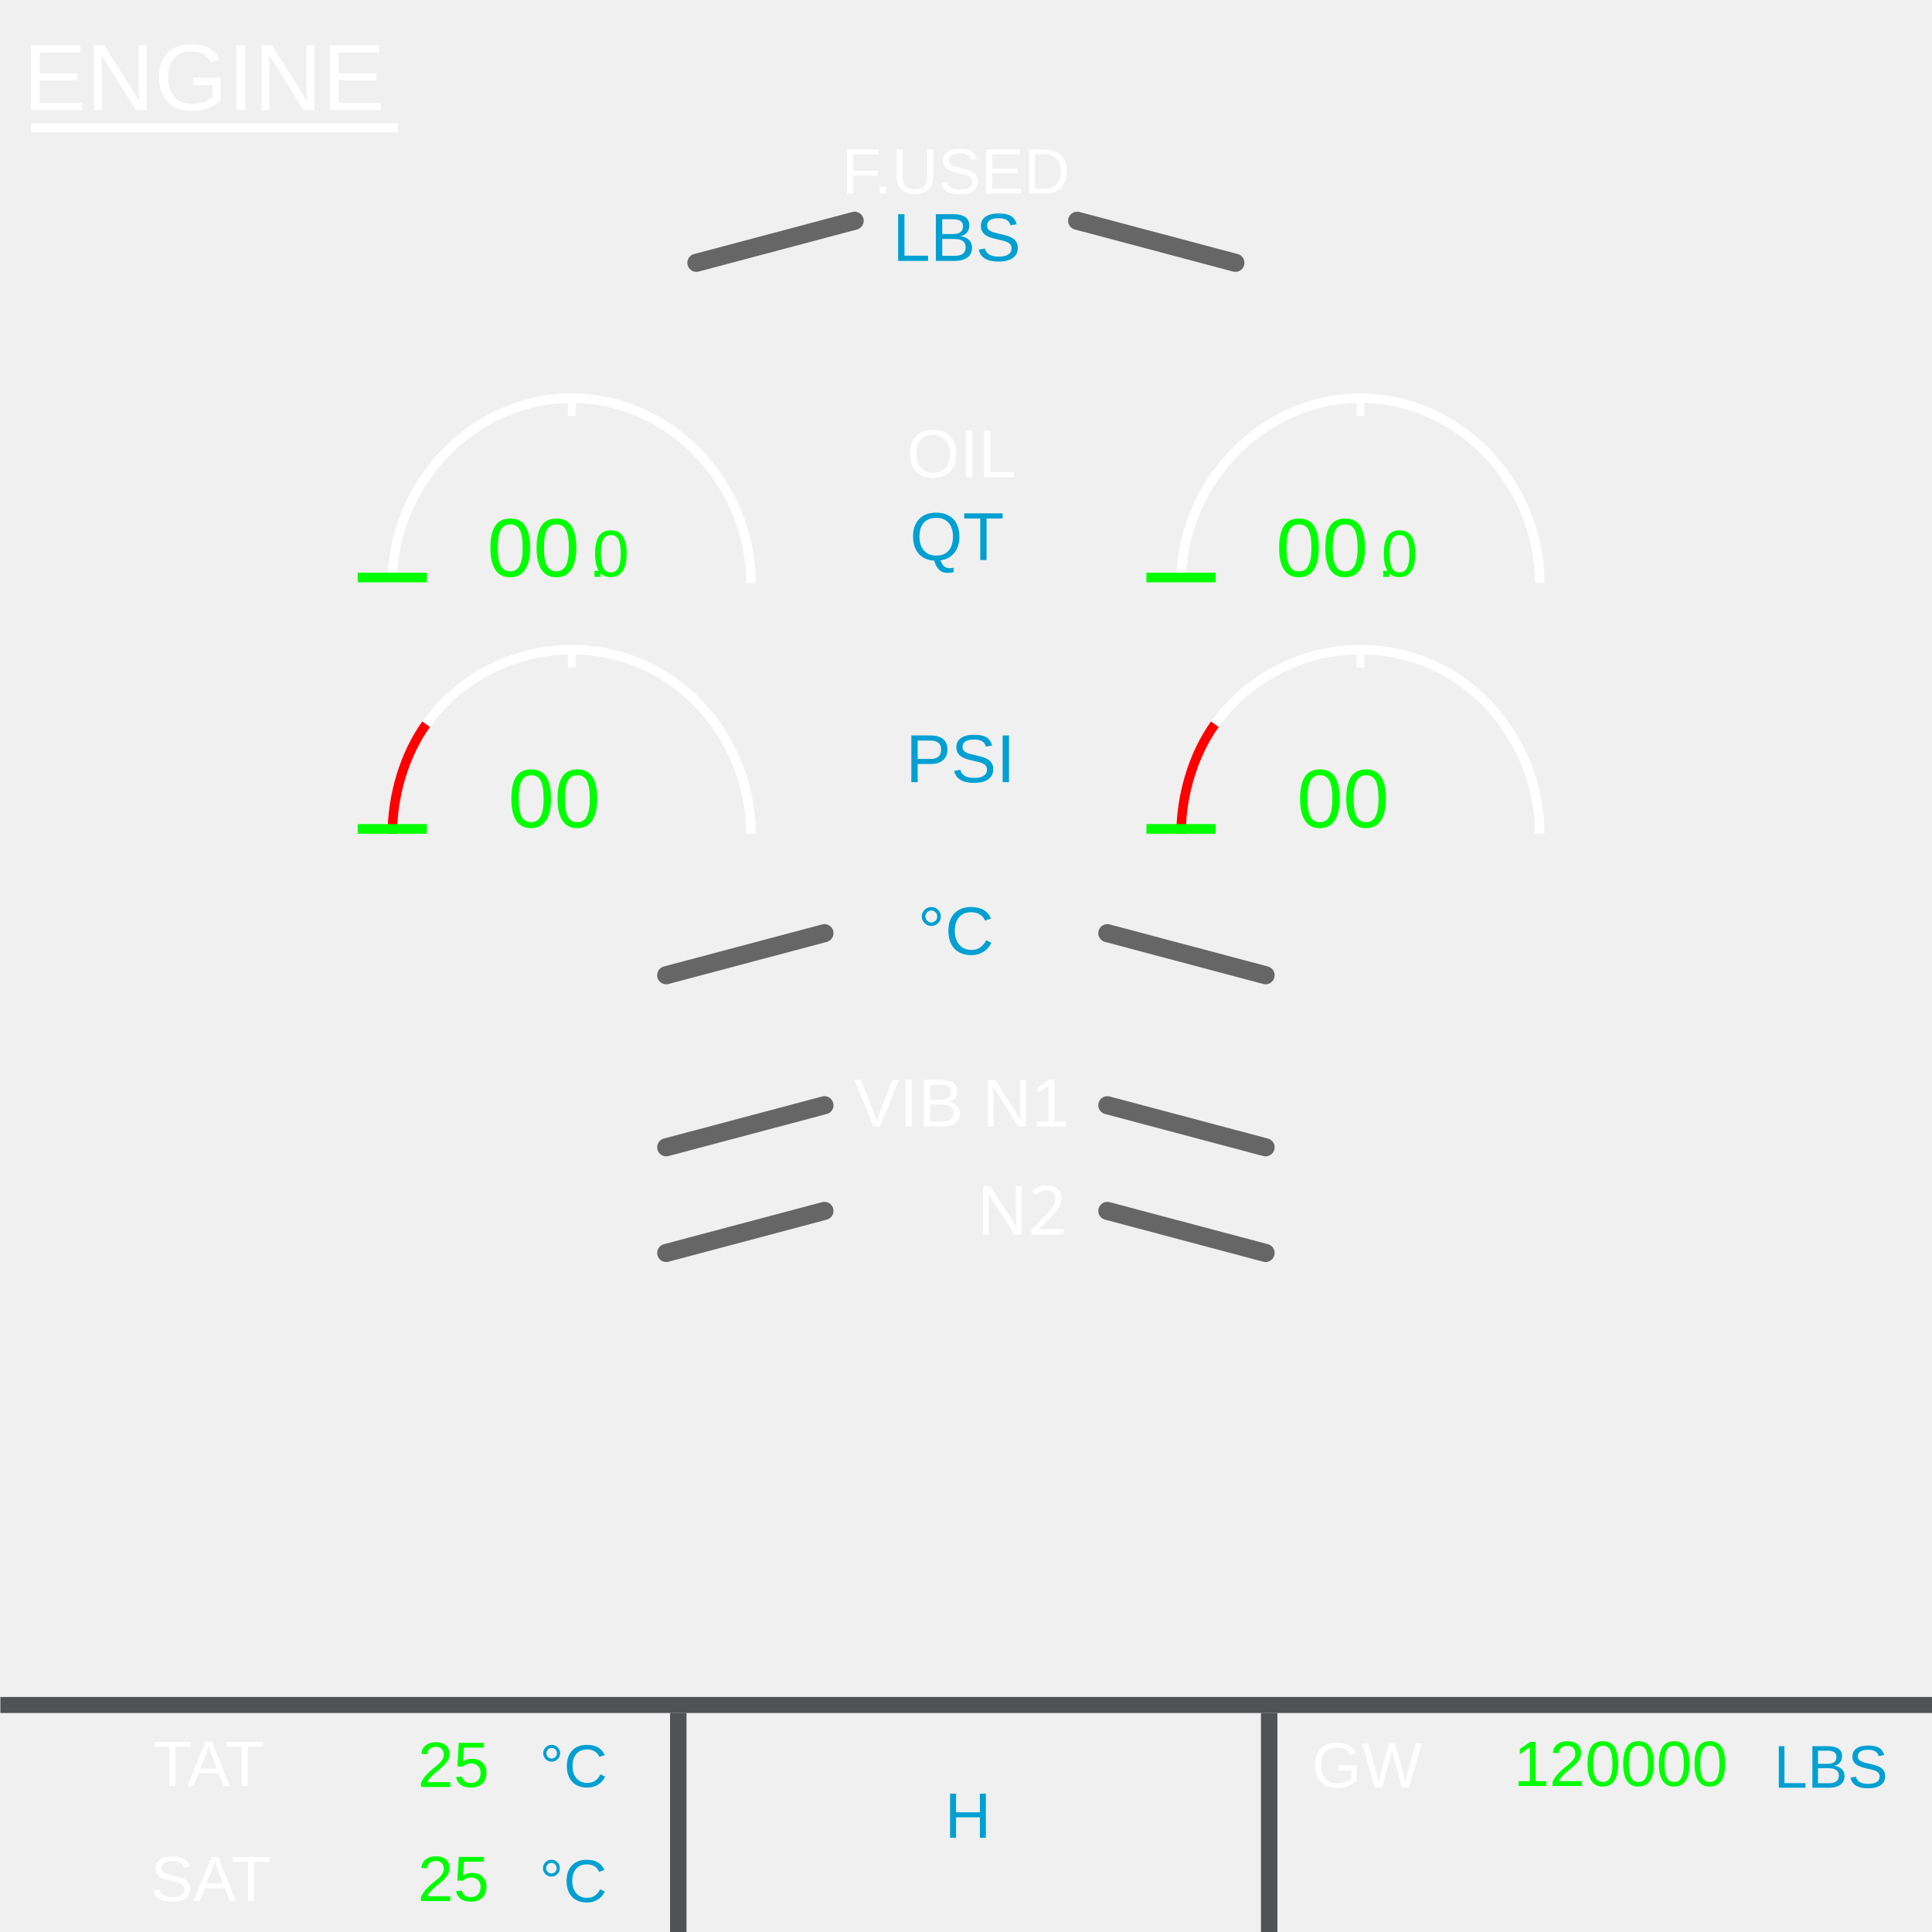
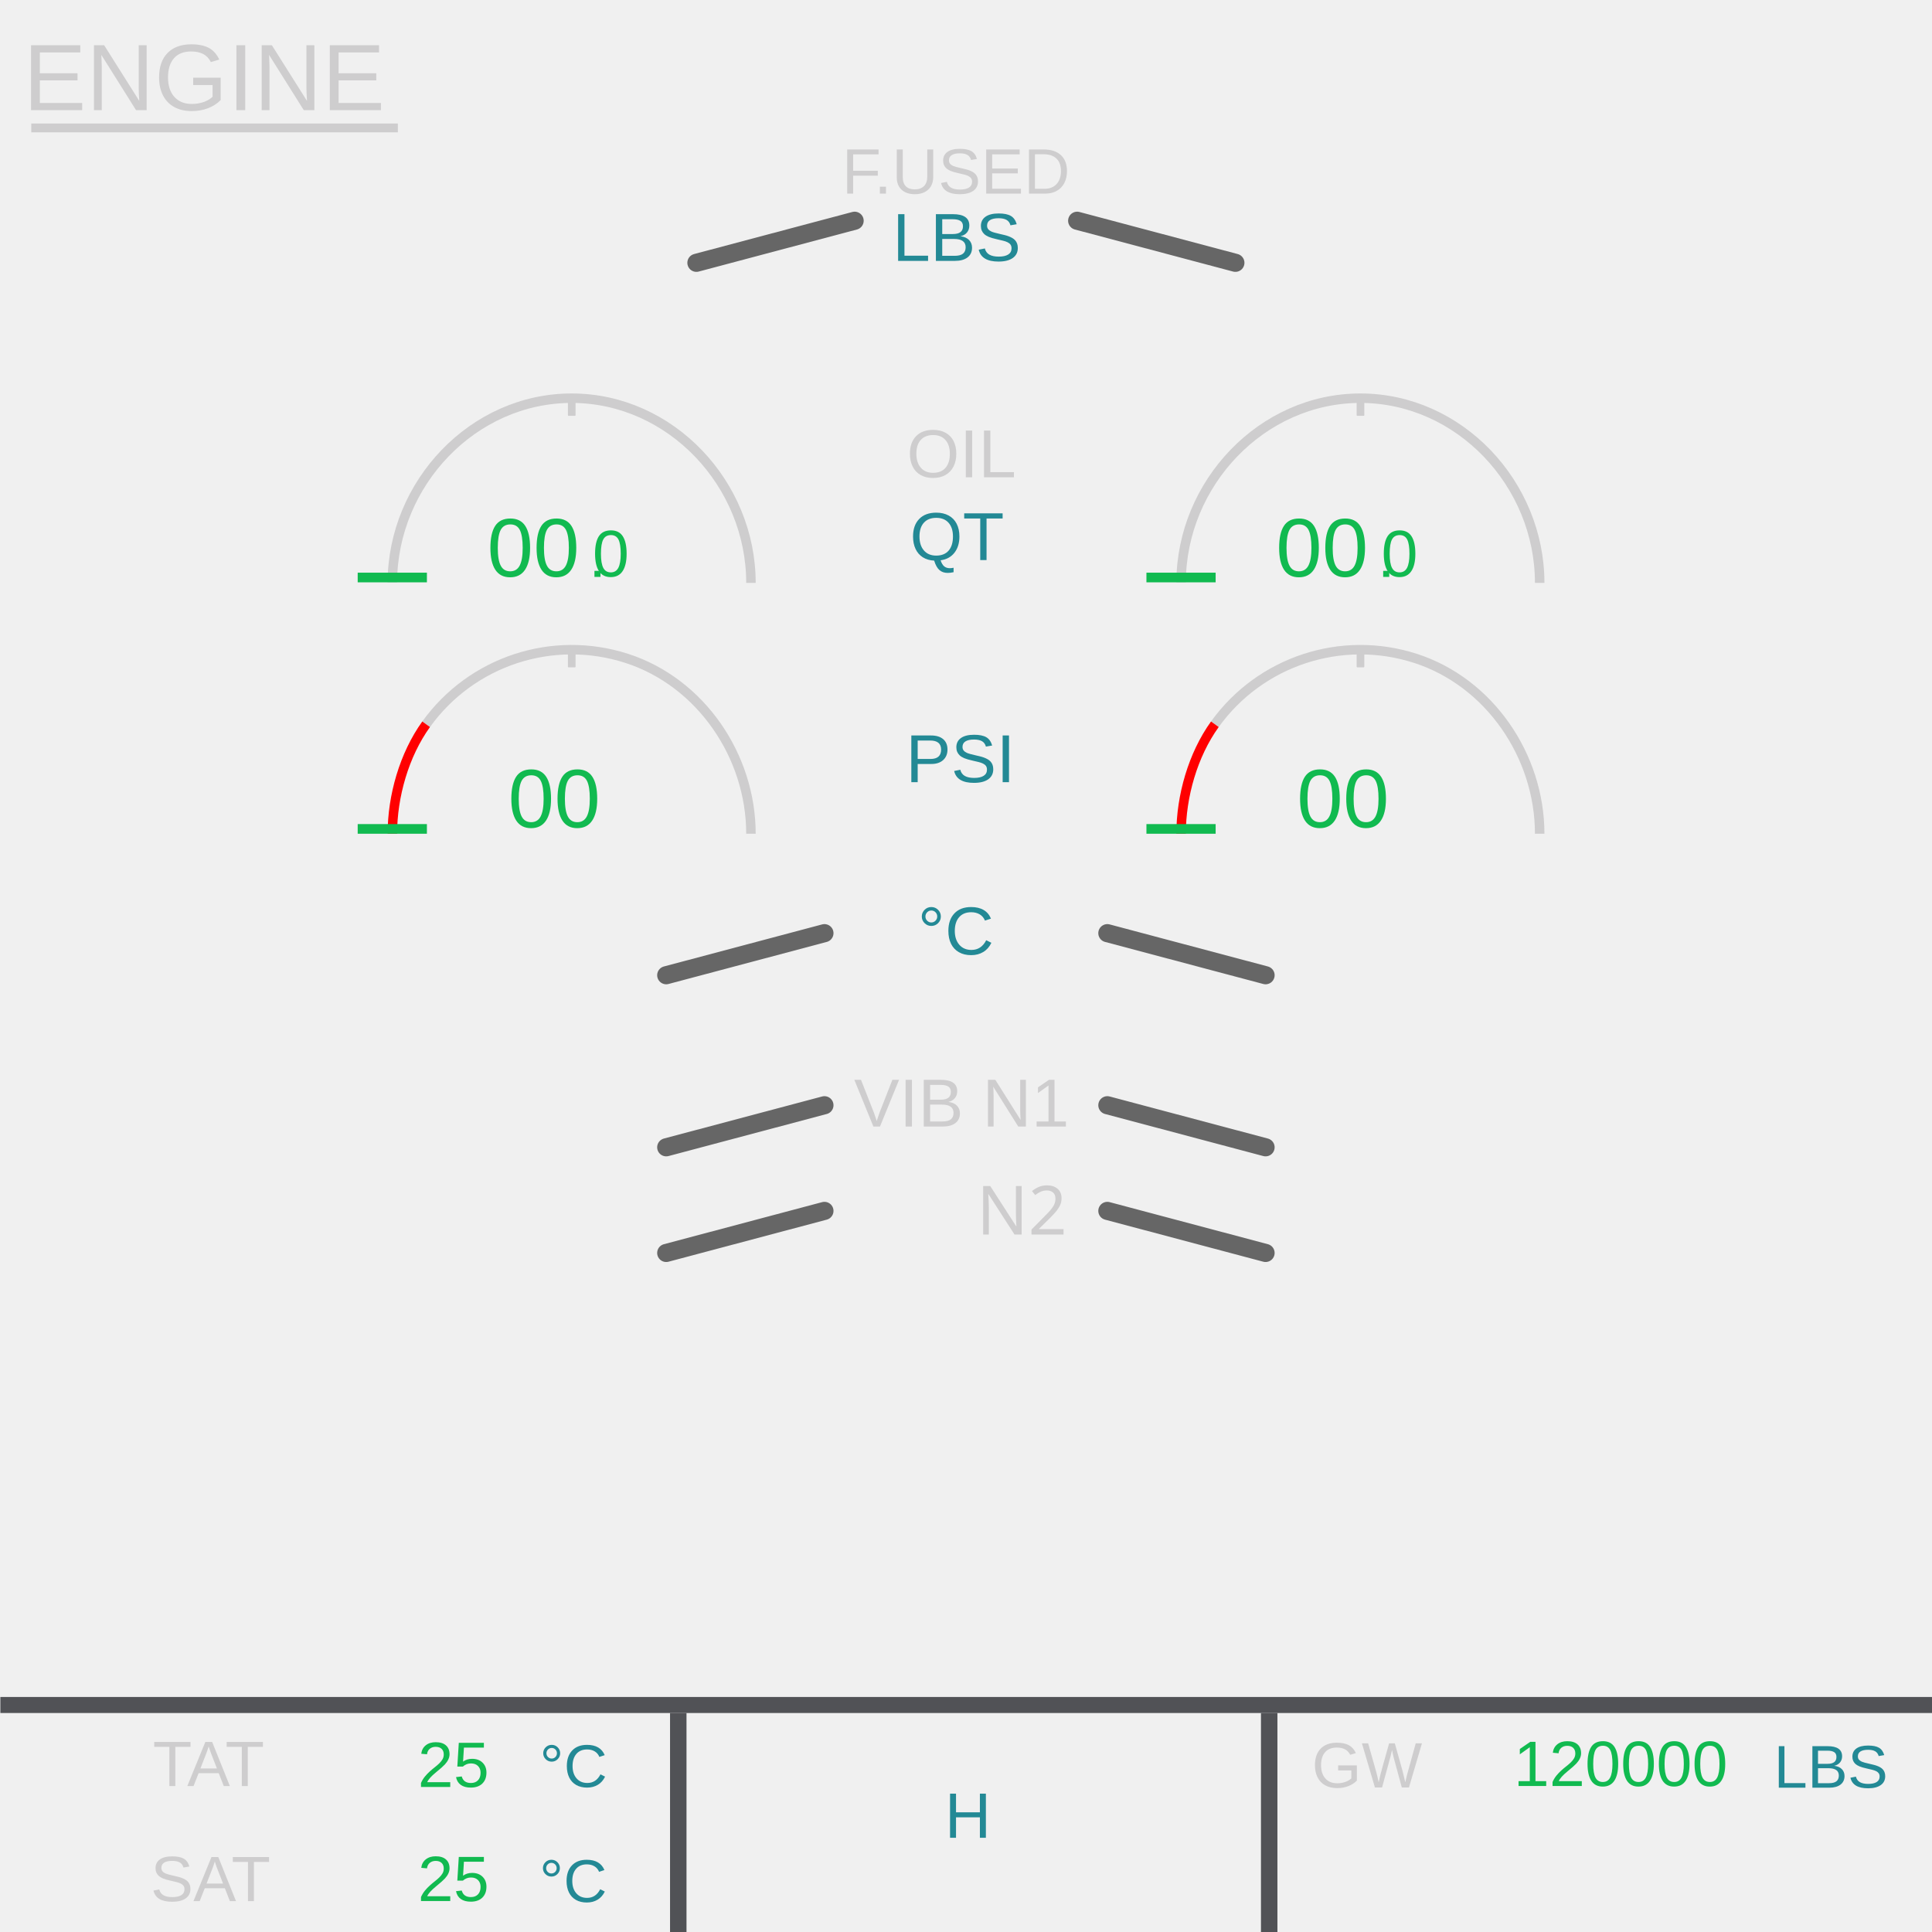
<svg xmlns="http://www.w3.org/2000/svg" width="1024pt" height="1024pt" viewBox="0 0 1024 1024" version="1.1" id="svg2">
  <defs id="defs373" />
  <g id="g913">
    <rect y="899.436" x="0.192" height="8.497" width="1023.902" id="rect3952" style="fill:#515256;fill-opacity:1" />
    <rect y="907.933" x="355.135" height="116.242" width="8.725" id="rect3956" style="fill:#515256;fill-opacity:1" />
    <rect y="907.921" x="668.334" height="116.242" width="8.725" id="rect3956-4" style="fill:#515256;fill-opacity:1" />
  </g>
-   <text xml:space="preserve" style="font-style:normal;font-weight:normal;line-height:0%;font-family:sans-serif;letter-spacing:0px;word-spacing:0px;fill:#00a0d2;fill-opacity:1;stroke:none;stroke-width:1px;stroke-linecap:butt;stroke-linejoin:miter;stroke-opacity:1" x="286.016" y="947.152" id="text6231">
-     <tspan id="tspan3726-1-4-5" x="286.016" y="947.152" style="font-style:normal;font-variant:normal;font-weight:normal;font-stretch:normal;font-size:32px;line-height:1.25;font-family:Arial;-inkscape-font-specification:Arial;fill:#00a0d2;fill-opacity:1">°C</tspan>
+   <text xml:space="preserve" style="font-style:normal;font-weight:normal;line-height:0%;font-family:sans-serif;letter-spacing:0px;word-spacing:0px;fill:#238995;fill-opacity:1;stroke:none;stroke-width:1px;stroke-linecap:butt;stroke-linejoin:miter;stroke-opacity:1" x="286.016" y="947.152" id="text6231">
+     <tspan id="tspan3726-1-4-5" x="286.016" y="947.152" style="font-style:normal;font-variant:normal;font-weight:normal;font-stretch:normal;font-size:32px;line-height:1.25;font-family:Arial;-inkscape-font-specification:Arial;fill:#238995;fill-opacity:1">°C</tspan>
  </text>
-   <text xml:space="preserve" style="font-style:normal;font-weight:normal;line-height:0%;font-family:sans-serif;letter-spacing:0px;word-spacing:0px;fill:#00a0d2;fill-opacity:1;stroke:none;stroke-width:1px;stroke-linecap:butt;stroke-linejoin:miter;stroke-opacity:1" x="500.752" y="974.065" id="text6232">
-     <tspan id="tspan3726-1-4-5-7" x="500.752" y="974.065" style="font-style:normal;font-variant:normal;font-weight:normal;font-stretch:normal;font-size:34px;line-height:1.25;font-family:Arial;-inkscape-font-specification:Arial;fill:#00a0d2;fill-opacity:1">H</tspan>
+   <text xml:space="preserve" style="font-style:normal;font-weight:normal;line-height:0%;font-family:sans-serif;letter-spacing:0px;word-spacing:0px;fill:#238995;fill-opacity:1;stroke:none;stroke-width:1px;stroke-linecap:butt;stroke-linejoin:miter;stroke-opacity:1" x="500.752" y="974.065" id="text6232">
+     <tspan id="tspan3726-1-4-5-7" x="500.752" y="974.065" style="font-style:normal;font-variant:normal;font-weight:normal;font-stretch:normal;font-size:34px;line-height:1.25;font-family:Arial;-inkscape-font-specification:Arial;fill:#238995;fill-opacity:1">H</tspan>
  </text>
-   <text xml:space="preserve" style="font-style:normal;font-weight:normal;line-height:0%;font-family:sans-serif;letter-spacing:0px;word-spacing:0px;fill:#00a0d2;fill-opacity:1;stroke:none;stroke-width:1px;stroke-linecap:butt;stroke-linejoin:miter;stroke-opacity:1" x="285.868" y="1008.058" id="text6233">
-     <tspan id="tspan3726-1-4-5-3" x="285.868" y="1008.058" style="font-style:normal;font-variant:normal;font-weight:normal;font-stretch:normal;font-size:32px;line-height:1.25;font-family:Arial;-inkscape-font-specification:Arial;fill:#00a0d2;fill-opacity:1">°C</tspan>
+   <text xml:space="preserve" style="font-style:normal;font-weight:normal;line-height:0%;font-family:sans-serif;letter-spacing:0px;word-spacing:0px;fill:#238995;fill-opacity:1;stroke:none;stroke-width:1px;stroke-linecap:butt;stroke-linejoin:miter;stroke-opacity:1" x="285.868" y="1008.058" id="text6233">
+     <tspan id="tspan3726-1-4-5-3" x="285.868" y="1008.058" style="font-style:normal;font-variant:normal;font-weight:normal;font-stretch:normal;font-size:32px;line-height:1.25;font-family:Arial;-inkscape-font-specification:Arial;fill:#238995;fill-opacity:1">°C</tspan>
  </text>
-   <text xml:space="preserve" style="font-style:normal;font-weight:normal;line-height:0%;font-family:sans-serif;letter-spacing:0px;word-spacing:0px;fill:#00a0d2;fill-opacity:1;stroke:none;stroke-width:1px;stroke-linecap:butt;stroke-linejoin:miter;stroke-opacity:1" x="940.18" y="947.521" id="text6234">
-     <tspan id="tspan3726-1-4-5-7-7" x="940.18" y="947.521" style="font-style:normal;font-variant:normal;font-weight:normal;font-stretch:normal;font-size:32px;line-height:1.25;font-family:Arial;-inkscape-font-specification:Arial;fill:#00a0d2;fill-opacity:1">LBS</tspan>
+   <text xml:space="preserve" style="font-style:normal;font-weight:normal;line-height:0%;font-family:sans-serif;letter-spacing:0px;word-spacing:0px;fill:#238995;fill-opacity:1;stroke:none;stroke-width:1px;stroke-linecap:butt;stroke-linejoin:miter;stroke-opacity:1" x="940.18" y="947.521" id="text6234">
+     <tspan id="tspan3726-1-4-5-7-7" x="940.18" y="947.521" style="font-style:normal;font-variant:normal;font-weight:normal;font-stretch:normal;font-size:32px;line-height:1.25;font-family:Arial;-inkscape-font-specification:Arial;fill:#238995;fill-opacity:1">LBS</tspan>
  </text>
  <text xml:space="preserve" style="font-style:normal;font-weight:normal;line-height:0%;font-family:sans-serif;letter-spacing:0px;word-spacing:0px;fill:#000000;fill-opacity:1;stroke:none;stroke-width:1px;stroke-linecap:butt;stroke-linejoin:miter;stroke-opacity:1" x="695.25" y="947.404" id="text3912">
-     <tspan id="tspan3914" x="695.25" y="947.404" style="font-style:normal;font-variant:normal;font-weight:normal;font-stretch:normal;font-size:34px;line-height:1.25;font-family:Arial;-inkscape-font-specification:Arial;fill:#ffffff">GW</tspan>
+     <tspan id="tspan3914" x="695.25" y="947.404" style="font-style:normal;font-variant:normal;font-weight:normal;font-stretch:normal;font-size:34px;line-height:1.25;font-family:Arial;-inkscape-font-specification:Arial;fill:#cecdce">GW</tspan>
  </text>
  <text xml:space="preserve" style="font-style:normal;font-weight:normal;line-height:0%;font-family:sans-serif;letter-spacing:0px;word-spacing:0px;fill:#000000;fill-opacity:1;stroke:none;stroke-width:1px;stroke-linecap:butt;stroke-linejoin:miter;stroke-opacity:1" x="80.976" y="946.652" id="text6235">
-     <tspan id="tspan3914-9" x="80.976" y="946.652" style="font-style:normal;font-variant:normal;font-weight:normal;font-stretch:normal;font-size:34px;line-height:1.25;font-family:Arial;-inkscape-font-specification:Arial;fill:#ffffff">TAT</tspan>
+     <tspan id="tspan3914-9" x="80.976" y="946.652" style="font-style:normal;font-variant:normal;font-weight:normal;font-stretch:normal;font-size:34px;line-height:1.25;font-family:Arial;-inkscape-font-specification:Arial;fill:#cecdce">TAT</tspan>
  </text>
  <text xml:space="preserve" style="font-style:normal;font-weight:normal;line-height:0%;font-family:sans-serif;letter-spacing:0px;word-spacing:0px;fill:#000000;fill-opacity:1;stroke:none;stroke-width:1px;stroke-linecap:butt;stroke-linejoin:miter;stroke-opacity:1" x="79.799" y="1007.647" id="text6236">
-     <tspan id="tspan3914-9-4" x="79.799" y="1007.647" style="font-style:normal;font-variant:normal;font-weight:normal;font-stretch:normal;font-size:34px;line-height:1.25;font-family:Arial;-inkscape-font-specification:Arial;fill:#ffffff">SAT</tspan>
+     <tspan id="tspan3914-9-4" x="79.799" y="1007.647" style="font-style:normal;font-variant:normal;font-weight:normal;font-stretch:normal;font-size:34px;line-height:1.25;font-family:Arial;-inkscape-font-specification:Arial;fill:#cecdce">SAT</tspan>
  </text>
  <text xml:space="preserve" style="font-style:normal;font-weight:normal;line-height:0%;font-family:sans-serif;text-align:end;letter-spacing:0px;word-spacing:0px;text-anchor:end;fill:#000000;fill-opacity:1;stroke:none;stroke-width:1px;stroke-linecap:butt;stroke-linejoin:miter;stroke-opacity:1" x="268.612" y="947.13" id="TAT">
-     <tspan id="tspan5151-5-7-1" x="268.612" y="947.13" style="font-style:normal;font-variant:normal;font-weight:normal;font-stretch:normal;font-size:34px;line-height:1.25;font-family:'Liberation Sans';-inkscape-font-specification:'Liberation Sans';text-align:end;text-anchor:end;fill:#00ff00">25</tspan>
+     <tspan id="tspan5151-5-7-1" x="268.612" y="947.13" style="font-style:normal;font-variant:normal;font-weight:normal;font-stretch:normal;font-size:34px;line-height:1.25;font-family:'Liberation Sans';-inkscape-font-specification:'Liberation Sans';text-align:end;text-anchor:end;fill:#11ba50">25</tspan>
  </text>
  <text xml:space="preserve" style="font-style:normal;font-weight:normal;line-height:0%;font-family:sans-serif;text-align:end;letter-spacing:0px;word-spacing:0px;text-anchor:end;fill:#000000;fill-opacity:1;stroke:none;stroke-width:1px;stroke-linecap:butt;stroke-linejoin:miter;stroke-opacity:1" x="268.612" y="1007.598" id="SAT">
-     <tspan id="tspan5151-5-7-1-0" x="268.612" y="1007.598" style="font-style:normal;font-variant:normal;font-weight:normal;font-stretch:normal;font-size:34px;line-height:1.25;font-family:'Liberation Sans';-inkscape-font-specification:'Liberation Sans';text-align:end;text-anchor:end;fill:#00ff00">25</tspan>
+     <tspan id="tspan5151-5-7-1-0" x="268.612" y="1007.598" style="font-style:normal;font-variant:normal;font-weight:normal;font-stretch:normal;font-size:34px;line-height:1.25;font-family:'Liberation Sans';-inkscape-font-specification:'Liberation Sans';text-align:end;text-anchor:end;fill:#11ba50">25</tspan>
  </text>
  <text xml:space="preserve" style="font-style:normal;font-weight:normal;line-height:0%;font-family:sans-serif;text-align:end;letter-spacing:0px;word-spacing:0px;text-anchor:end;fill:#000000;fill-opacity:1;stroke:none;stroke-width:1px;stroke-linecap:butt;stroke-linejoin:miter;stroke-opacity:1" x="925.09" y="946.6" id="GW">
-     <tspan id="tspan5151-5-7-1-9" x="925.09" y="946.6" style="font-style:normal;font-variant:normal;font-weight:normal;font-stretch:normal;font-size:34px;line-height:1.25;font-family:'Liberation Sans';-inkscape-font-specification:'Liberation Sans';text-align:end;text-anchor:end;fill:#00ff00">120000</tspan>
+     <tspan id="tspan5151-5-7-1-9" x="925.09" y="946.6" style="font-style:normal;font-variant:normal;font-weight:normal;font-stretch:normal;font-size:34px;line-height:1.25;font-family:'Liberation Sans';-inkscape-font-specification:'Liberation Sans';text-align:end;text-anchor:end;fill:#11ba50">120000</tspan>
  </text>
  <text xml:space="preserve" style="font-style:normal;font-weight:normal;line-height:0%;font-family:sans-serif;letter-spacing:0px;word-spacing:0px;fill:#000000;fill-opacity:1;stroke:none;stroke-width:1px;stroke-linecap:butt;stroke-linejoin:miter;stroke-opacity:1" x="112.878" y="58.393" id="PageTitleENG">
-     <tspan id="tspan3716" x="112.878" y="58.393" style="font-style:normal;font-variant:normal;font-weight:normal;font-stretch:normal;font-size:50px;line-height:1.25;font-family:'Liberation Sans';-inkscape-font-specification:'Liberation Sans';text-align:center;text-anchor:middle;fill:#ffffff">ENGINE</tspan>
+     <tspan id="tspan3716" x="112.878" y="58.393" style="font-style:normal;font-variant:normal;font-weight:normal;font-stretch:normal;font-size:50px;line-height:1.25;font-family:'Liberation Sans';-inkscape-font-specification:'Liberation Sans';text-align:center;text-anchor:middle;fill:#cecdce">ENGINE</tspan>
  </text>
-   <rect style="fill:#ffffff;fill-opacity:1" id="PageTitleENG2" width="194.295" height="4.678" x="16.575" y="65.461" />
+   <rect style="fill:#cecdce;fill-opacity:1" id="PageTitleENG2" width="194.295" height="4.678" x="16.575" y="65.461" />
  <text xml:space="preserve" style="font-style:normal;font-weight:normal;line-height:0%;font-family:sans-serif;letter-spacing:0px;word-spacing:0px;fill:#000000;fill-opacity:1;stroke:none;stroke-width:1px;stroke-linecap:butt;stroke-linejoin:miter;stroke-opacity:1" x="511.372" y="102.61" id="text3720">
-     <tspan id="tspan3722" x="511.372" y="102.61" style="font-style:normal;font-variant:normal;font-weight:normal;font-stretch:normal;font-size:34px;line-height:1.25;font-family:'Liberation Sans';-inkscape-font-specification:'Liberation Sans';text-align:center;text-anchor:middle;fill:#ffffff">F.USED</tspan>
+     <tspan id="tspan3722" x="511.372" y="102.61" style="font-style:normal;font-variant:normal;font-weight:normal;font-stretch:normal;font-size:34px;line-height:1.25;font-family:'Liberation Sans';-inkscape-font-specification:'Liberation Sans';text-align:center;text-anchor:middle;fill:#cecdce">F.USED</tspan>
  </text>
-   <text xml:space="preserve" style="font-style:normal;font-weight:normal;line-height:0%;font-family:sans-serif;letter-spacing:0px;word-spacing:0px;fill:#00a0d2;fill-opacity:1;stroke:none;stroke-width:1px;stroke-linecap:butt;stroke-linejoin:miter;stroke-opacity:1" x="511.772" y="138.278" id="text3732">
-     <tspan id="tspan3734" x="511.772" y="138.278" style="font-style:normal;font-variant:normal;font-weight:normal;font-stretch:normal;font-size:36px;line-height:1.25;font-family:'Liberation Sans';-inkscape-font-specification:'Liberation Sans';text-align:center;text-anchor:middle;fill:#00a0d2;fill-opacity:1">LBS</tspan>
+   <text xml:space="preserve" style="font-style:normal;font-weight:normal;line-height:0%;font-family:sans-serif;letter-spacing:0px;word-spacing:0px;fill:#238995;fill-opacity:1;stroke:none;stroke-width:1px;stroke-linecap:butt;stroke-linejoin:miter;stroke-opacity:1" x="511.772" y="138.278" id="text3732">
+     <tspan id="tspan3734" x="511.772" y="138.278" style="font-style:normal;font-variant:normal;font-weight:normal;font-stretch:normal;font-size:36px;line-height:1.25;font-family:'Liberation Sans';-inkscape-font-specification:'Liberation Sans';text-align:center;text-anchor:middle;fill:#238995;fill-opacity:1">LBS</tspan>
  </text>
-   <text xml:space="preserve" style="font-style:normal;font-weight:normal;line-height:0%;font-family:sans-serif;letter-spacing:0px;word-spacing:0px;fill:#00a0d2;fill-opacity:1;stroke:none;stroke-width:1px;stroke-linecap:butt;stroke-linejoin:miter;stroke-opacity:1" x="486.434" y="505.889" id="text4945">
-     <tspan id="tspan3726-1-4-5-3-5" x="486.434" y="505.889" style="font-style:normal;font-variant:normal;font-weight:normal;font-stretch:normal;font-size:36px;line-height:1.25;font-family:'Liberation Sans';-inkscape-font-specification:'Liberation Sans';fill:#00a0d2;fill-opacity:1">°C</tspan>
+   <text xml:space="preserve" style="font-style:normal;font-weight:normal;line-height:0%;font-family:sans-serif;letter-spacing:0px;word-spacing:0px;fill:#238995;fill-opacity:1;stroke:none;stroke-width:1px;stroke-linecap:butt;stroke-linejoin:miter;stroke-opacity:1" x="486.434" y="505.889" id="text4945">
+     <tspan id="tspan3726-1-4-5-3-5" x="486.434" y="505.889" style="font-style:normal;font-variant:normal;font-weight:normal;font-stretch:normal;font-size:36px;line-height:1.25;font-family:'Liberation Sans';-inkscape-font-specification:'Liberation Sans';fill:#238995;fill-opacity:1">°C</tspan>
  </text>
  <text xml:space="preserve" style="font-style:normal;font-weight:normal;line-height:0%;font-family:sans-serif;letter-spacing:0px;word-spacing:0px;fill:#16699a;fill-opacity:1;stroke:none;stroke-width:1px;stroke-linecap:butt;stroke-linejoin:miter;stroke-opacity:1" x="514.361" y="597.088" id="text5432">
-     <tspan id="tspan3726-1-4-5-3-5-2" x="514.361" y="597.088" style="font-style:normal;font-variant:normal;font-weight:normal;font-stretch:normal;font-size:36px;line-height:1.25;font-family:'Liberation Sans';-inkscape-font-specification:'Liberation Sans';text-align:center;text-anchor:middle;fill:#ffffff">VIB N1</tspan>
+     <tspan id="tspan3726-1-4-5-3-5-2" x="514.361" y="597.088" style="font-style:normal;font-variant:normal;font-weight:normal;font-stretch:normal;font-size:36px;line-height:1.25;font-family:'Liberation Sans';-inkscape-font-specification:'Liberation Sans';text-align:center;text-anchor:middle;fill:#cecdce">VIB N1</tspan>
  </text>
-   <path id="OilQT1-scale" d="m 398.018,308.937 c 0,-52.425 -42.456,-97.803 -94.881,-97.884 -52.425,-0.081 -95.012,45.166 -95.174,97.59" style="color:#000000;clip-rule:nonzero;display:inline;overflow:visible;visibility:visible;opacity:1;isolation:auto;mix-blend-mode:normal;color-interpolation:sRGB;color-interpolation-filters:linearRGB;solid-color:#000000;solid-opacity:1;fill:none;fill-opacity:1;fill-rule:nonzero;stroke:#ffffff;stroke-width:5.024;stroke-linecap:butt;stroke-linejoin:miter;stroke-miterlimit:4;stroke-dasharray:none;stroke-dashoffset:0;stroke-opacity:1;color-rendering:auto;image-rendering:auto;shape-rendering:auto;text-rendering:auto;enable-background:accumulate" />
-   <rect style="color:#000000;clip-rule:nonzero;display:inline;overflow:visible;visibility:visible;opacity:1;isolation:auto;mix-blend-mode:normal;color-interpolation:sRGB;color-interpolation-filters:linearRGB;solid-color:#000000;solid-opacity:1;fill:#ffffff;fill-opacity:1;fill-rule:nonzero;stroke:none;stroke-width:5;stroke-linecap:butt;stroke-linejoin:miter;stroke-miterlimit:4;stroke-dasharray:none;stroke-dashoffset:0;stroke-opacity:1;color-rendering:auto;image-rendering:auto;shape-rendering:auto;text-rendering:auto;enable-background:accumulate" id="OilQT1-scaletick" width="4.05" height="8.054" x="301.01" y="212.346" ry="0.326" />
-   <path id="OilPSI1-scale" d="m 398.018,441.906 c 0,-41.251 -26.614,-80.316 -65.876,-92.971 -39.262,-12.655 -82.205,1.466 -106.294,34.953" style="color:#000000;clip-rule:nonzero;display:inline;overflow:visible;visibility:visible;opacity:1;isolation:auto;mix-blend-mode:normal;color-interpolation:sRGB;color-interpolation-filters:linearRGB;solid-color:#000000;solid-opacity:1;fill:none;fill-opacity:1;fill-rule:nonzero;stroke:#ffffff;stroke-width:5.024;stroke-linecap:butt;stroke-linejoin:miter;stroke-miterlimit:4;stroke-dasharray:none;stroke-dashoffset:0;stroke-opacity:1;color-rendering:auto;image-rendering:auto;shape-rendering:auto;text-rendering:auto;enable-background:accumulate" />
-   <rect style="color:#000000;clip-rule:nonzero;display:inline;overflow:visible;visibility:visible;opacity:1;isolation:auto;mix-blend-mode:normal;color-interpolation:sRGB;color-interpolation-filters:linearRGB;solid-color:#000000;solid-opacity:1;fill:#ffffff;fill-opacity:1;fill-rule:nonzero;stroke:none;stroke-width:5;stroke-linecap:butt;stroke-linejoin:miter;stroke-miterlimit:4;stroke-dasharray:none;stroke-dashoffset:0;stroke-opacity:1;color-rendering:auto;image-rendering:auto;shape-rendering:auto;text-rendering:auto;enable-background:accumulate" id="OilPSI1-scaletick" width="4.05" height="8.054" x="301.01" y="345.647" ry="0.326" />
+   <path id="OilQT1-scale" d="m 398.018,308.937 c 0,-52.425 -42.456,-97.803 -94.881,-97.884 -52.425,-0.081 -95.012,45.166 -95.174,97.59" style="color:#000000;clip-rule:nonzero;display:inline;overflow:visible;visibility:visible;opacity:1;isolation:auto;mix-blend-mode:normal;color-interpolation:sRGB;color-interpolation-filters:linearRGB;solid-color:#000000;solid-opacity:1;fill:none;fill-opacity:1;fill-rule:nonzero;stroke:#cecdce;stroke-width:5.024;stroke-linecap:butt;stroke-linejoin:miter;stroke-miterlimit:4;stroke-dasharray:none;stroke-dashoffset:0;stroke-opacity:1;color-rendering:auto;image-rendering:auto;shape-rendering:auto;text-rendering:auto;enable-background:accumulate" />
+   <rect style="color:#000000;clip-rule:nonzero;display:inline;overflow:visible;visibility:visible;opacity:1;isolation:auto;mix-blend-mode:normal;color-interpolation:sRGB;color-interpolation-filters:linearRGB;solid-color:#000000;solid-opacity:1;fill:#cecdce;fill-opacity:1;fill-rule:nonzero;stroke:none;stroke-width:5;stroke-linecap:butt;stroke-linejoin:miter;stroke-miterlimit:4;stroke-dasharray:none;stroke-dashoffset:0;stroke-opacity:1;color-rendering:auto;image-rendering:auto;shape-rendering:auto;text-rendering:auto;enable-background:accumulate" id="OilQT1-scaletick" width="4.05" height="8.054" x="301.01" y="212.346" ry="0.326" />
+   <path id="OilPSI1-scale" d="m 398.018,441.906 c 0,-41.251 -26.614,-80.316 -65.876,-92.971 -39.262,-12.655 -82.205,1.466 -106.294,34.953" style="color:#000000;clip-rule:nonzero;display:inline;overflow:visible;visibility:visible;opacity:1;isolation:auto;mix-blend-mode:normal;color-interpolation:sRGB;color-interpolation-filters:linearRGB;solid-color:#000000;solid-opacity:1;fill:none;fill-opacity:1;fill-rule:nonzero;stroke:#cecdce;stroke-width:5.024;stroke-linecap:butt;stroke-linejoin:miter;stroke-miterlimit:4;stroke-dasharray:none;stroke-dashoffset:0;stroke-opacity:1;color-rendering:auto;image-rendering:auto;shape-rendering:auto;text-rendering:auto;enable-background:accumulate" />
+   <rect style="color:#000000;clip-rule:nonzero;display:inline;overflow:visible;visibility:visible;opacity:1;isolation:auto;mix-blend-mode:normal;color-interpolation:sRGB;color-interpolation-filters:linearRGB;solid-color:#000000;solid-opacity:1;fill:#cecdce;fill-opacity:1;fill-rule:nonzero;stroke:none;stroke-width:5;stroke-linecap:butt;stroke-linejoin:miter;stroke-miterlimit:4;stroke-dasharray:none;stroke-dashoffset:0;stroke-opacity:1;color-rendering:auto;image-rendering:auto;shape-rendering:auto;text-rendering:auto;enable-background:accumulate" id="OilPSI1-scaletick" width="4.05" height="8.054" x="301.01" y="345.647" ry="0.326" />
  <path style="color:#000000;clip-rule:nonzero;display:inline;overflow:visible;visibility:visible;opacity:1;isolation:auto;mix-blend-mode:normal;color-interpolation:sRGB;color-interpolation-filters:linearRGB;solid-color:#000000;solid-opacity:1;fill:none;fill-opacity:1;fill-rule:nonzero;stroke:#ff0000;stroke-width:5.024;stroke-linecap:butt;stroke-linejoin:miter;stroke-miterlimit:4;stroke-dasharray:none;stroke-dashoffset:0;stroke-opacity:1;color-rendering:auto;image-rendering:auto;shape-rendering:auto;text-rendering:auto;enable-background:accumulate" d="m 225.857,-383.877 c -11.635,-16.169 -17.895,-38.11 -17.895,-58.029" id="OilPSI1-scale2" transform="scale(1,-1)" />
  <text xml:space="preserve" style="font-style:normal;font-weight:normal;line-height:0%;font-family:sans-serif;text-align:end;letter-spacing:0px;word-spacing:0px;text-anchor:end;fill:#000000;fill-opacity:1;stroke:none;stroke-width:1px;stroke-linecap:butt;stroke-linejoin:miter;stroke-opacity:1" x="546.273" y="654.329" id="text4425">
-     <tspan id="tspan4427" x="546.273" y="654.329" style="font-size:36px;line-height:1.25;text-align:center;text-anchor:middle;fill:#ffffff">N2</tspan>
+     <tspan id="tspan4427" x="546.273" y="654.329" style="font-size:36px;line-height:1.25;text-align:center;text-anchor:middle;fill:#cecdce">N2</tspan>
  </text>
-   <text xml:space="preserve" style="font-style:normal;font-weight:normal;line-height:0%;font-family:sans-serif;letter-spacing:0px;word-spacing:0px;fill:#00a0d2;fill-opacity:1;stroke:none;stroke-width:1px;stroke-linecap:butt;stroke-linejoin:miter;stroke-opacity:1" x="480.076" y="414.577" id="text5112">
-     <tspan id="tspan3726-1-4-5-3-5-9" x="480.076" y="414.577" style="font-style:normal;font-variant:normal;font-weight:normal;font-stretch:normal;font-size:36px;line-height:1.25;font-family:'Liberation Sans';-inkscape-font-specification:'Liberation Sans';fill:#00a0d2;fill-opacity:1">PSI</tspan>
+   <text xml:space="preserve" style="font-style:normal;font-weight:normal;line-height:0%;font-family:sans-serif;letter-spacing:0px;word-spacing:0px;fill:#238995;fill-opacity:1;stroke:none;stroke-width:1px;stroke-linecap:butt;stroke-linejoin:miter;stroke-opacity:1" x="480.076" y="414.577" id="text5112">
+     <tspan id="tspan3726-1-4-5-3-5-9" x="480.076" y="414.577" style="font-style:normal;font-variant:normal;font-weight:normal;font-stretch:normal;font-size:36px;line-height:1.25;font-family:'Liberation Sans';-inkscape-font-specification:'Liberation Sans';fill:#238995;fill-opacity:1">PSI</tspan>
  </text>
-   <text xml:space="preserve" style="font-style:normal;font-weight:normal;line-height:0%;font-family:sans-serif;letter-spacing:0px;word-spacing:0px;fill:#00a0d2;fill-opacity:1;stroke:none;stroke-width:1px;stroke-linecap:butt;stroke-linejoin:miter;stroke-opacity:1" x="482.232" y="296.856" id="text4949">
-     <tspan id="tspan3726-1-4-5-3-5-9-4" x="482.232" y="296.856" style="font-style:normal;font-variant:normal;font-weight:normal;font-stretch:normal;font-size:36px;line-height:1.25;font-family:'Liberation Sans';-inkscape-font-specification:'Liberation Sans';fill:#00a0d2;fill-opacity:1">QT</tspan>
+   <text xml:space="preserve" style="font-style:normal;font-weight:normal;line-height:0%;font-family:sans-serif;letter-spacing:0px;word-spacing:0px;fill:#238995;fill-opacity:1;stroke:none;stroke-width:1px;stroke-linecap:butt;stroke-linejoin:miter;stroke-opacity:1" x="482.232" y="296.856" id="text4949">
+     <tspan id="tspan3726-1-4-5-3-5-9-4" x="482.232" y="296.856" style="font-style:normal;font-variant:normal;font-weight:normal;font-stretch:normal;font-size:36px;line-height:1.25;font-family:'Liberation Sans';-inkscape-font-specification:'Liberation Sans';fill:#238995;fill-opacity:1">QT</tspan>
  </text>
  <text xml:space="preserve" style="font-style:normal;font-weight:normal;line-height:0%;font-family:sans-serif;text-align:center;letter-spacing:0px;word-spacing:0px;text-anchor:middle;fill:#000000;fill-opacity:1;stroke:none;stroke-width:1px;stroke-linecap:butt;stroke-linejoin:miter;stroke-opacity:1" x="500" y="284" id="text4476">
    <tspan id="tspan4478" x="505.625" y="284" style="font-size:32px;line-height:1.25"> </tspan>
  </text>
  <text xml:space="preserve" style="font-style:normal;font-weight:normal;line-height:0%;font-family:sans-serif;letter-spacing:0px;word-spacing:0px;fill:#16699a;fill-opacity:1;stroke:none;stroke-width:1px;stroke-linecap:butt;stroke-linejoin:miter;stroke-opacity:1" x="480.577" y="252.976" id="text5116">
-     <tspan id="tspan3726-1-4-5-3-5-9-4-4" x="480.577" y="252.976" style="font-style:normal;font-variant:normal;font-weight:normal;font-stretch:normal;font-size:36px;line-height:1.25;font-family:'Liberation Sans';-inkscape-font-specification:'Liberation Sans';fill:#ffffff">OIL</tspan>
+     <tspan id="tspan3726-1-4-5-3-5-9-4-4" x="480.577" y="252.976" style="font-style:normal;font-variant:normal;font-weight:normal;font-stretch:normal;font-size:36px;line-height:1.25;font-family:'Liberation Sans';-inkscape-font-specification:'Liberation Sans';fill:#cecdce">OIL</tspan>
  </text>
  <text xml:space="preserve" style="font-style:normal;font-weight:normal;line-height:0%;font-family:sans-serif;text-align:end;letter-spacing:0px;word-spacing:0px;text-anchor:end;fill:#000000;fill-opacity:1;stroke:none;stroke-width:1px;stroke-linecap:butt;stroke-linejoin:miter;stroke-opacity:1" x="316.509" y="305.543" id="OilQT1">
-     <tspan id="tspan5151-5" x="316.509" y="305.543" style="font-style:normal;font-variant:normal;font-weight:normal;font-stretch:normal;font-size:44px;line-height:1.25;font-family:'Liberation Sans';-inkscape-font-specification:'Liberation Sans';text-align:end;text-anchor:end;fill:#00ff00">00</tspan>
+     <tspan id="tspan5151-5" x="316.509" y="305.543" style="font-style:normal;font-variant:normal;font-weight:normal;font-stretch:normal;font-size:44px;line-height:1.25;font-family:'Liberation Sans';-inkscape-font-specification:'Liberation Sans';text-align:end;text-anchor:end;fill:#11ba50">00</tspan>
  </text>
  <text id="OilQT1-decimal" y="305.543" x="328.44" style="font-style:normal;font-weight:normal;line-height:0%;font-family:sans-serif;text-align:end;letter-spacing:0px;word-spacing:0px;text-anchor:end;fill:#000000;fill-opacity:1;stroke:none;stroke-width:1px;stroke-linecap:butt;stroke-linejoin:miter;stroke-opacity:1" xml:space="preserve">
-     <tspan style="font-style:normal;font-variant:normal;font-weight:normal;font-stretch:normal;font-size:35px;line-height:1.25;font-family:'Liberation Sans';-inkscape-font-specification:'Liberation Sans';text-align:center;text-anchor:middle;fill:#00ff00" y="305.543" x="328.44" id="tspan4640">0</tspan>
+     <tspan style="font-style:normal;font-variant:normal;font-weight:normal;font-stretch:normal;font-size:35px;line-height:1.25;font-family:'Liberation Sans';-inkscape-font-specification:'Liberation Sans';text-align:center;text-anchor:middle;fill:#11ba50" y="305.543" x="328.44" id="tspan4640">0</tspan>
  </text>
-   <rect style="color:#000000;clip-rule:nonzero;display:inline;overflow:visible;visibility:visible;opacity:1;isolation:auto;mix-blend-mode:normal;color-interpolation:sRGB;color-interpolation-filters:linearRGB;solid-color:#000000;solid-opacity:1;fill:#00ff00;fill-opacity:1;fill-rule:nonzero;stroke:none;stroke-width:6.25;stroke-linecap:butt;stroke-linejoin:miter;stroke-miterlimit:4;stroke-dasharray:none;stroke-dashoffset:0;stroke-opacity:1;color-rendering:auto;image-rendering:auto;shape-rendering:auto;text-rendering:auto;enable-background:accumulate" id="rect4642" width="3.2" height="3.2" x="315.074" y="302.57" />
+   <rect style="color:#000000;clip-rule:nonzero;display:inline;overflow:visible;visibility:visible;opacity:1;isolation:auto;mix-blend-mode:normal;color-interpolation:sRGB;color-interpolation-filters:linearRGB;solid-color:#000000;solid-opacity:1;fill:#11ba50;fill-opacity:1;fill-rule:nonzero;stroke:none;stroke-width:6.25;stroke-linecap:butt;stroke-linejoin:miter;stroke-miterlimit:4;stroke-dasharray:none;stroke-dashoffset:0;stroke-opacity:1;color-rendering:auto;image-rendering:auto;shape-rendering:auto;text-rendering:auto;enable-background:accumulate" id="rect4642" width="3.2" height="3.2" x="315.074" y="302.57" />
  <text xml:space="preserve" style="font-style:normal;font-weight:normal;line-height:0%;font-family:sans-serif;text-align:end;letter-spacing:0px;word-spacing:0px;text-anchor:end;fill:#000000;fill-opacity:1;stroke:none;stroke-width:1px;stroke-linecap:butt;stroke-linejoin:miter;stroke-opacity:1" x="327.609" y="438.507" id="OilPSI1">
-     <tspan id="tspan5151-5-8" x="327.609" y="438.507" style="font-style:normal;font-variant:normal;font-weight:normal;font-stretch:normal;font-size:44px;line-height:1.25;font-family:'Liberation Sans';-inkscape-font-specification:'Liberation Sans';text-align:end;text-anchor:end;fill:#00ff00">00</tspan>
+     <tspan id="tspan5151-5-8" x="327.609" y="438.507" style="font-style:normal;font-variant:normal;font-weight:normal;font-stretch:normal;font-size:44px;line-height:1.25;font-family:'Liberation Sans';-inkscape-font-specification:'Liberation Sans';text-align:end;text-anchor:end;fill:#11ba50">00</tspan>
  </text>
-   <path id="OilQT2-scale" d="m 816.065,308.937 c 0,-52.425 -42.456,-97.803 -94.881,-97.884 -52.425,-0.081 -95.012,45.166 -95.174,97.59" style="color:#000000;clip-rule:nonzero;display:inline;overflow:visible;visibility:visible;opacity:1;isolation:auto;mix-blend-mode:normal;color-interpolation:sRGB;color-interpolation-filters:linearRGB;solid-color:#000000;solid-opacity:1;fill:none;fill-opacity:1;fill-rule:nonzero;stroke:#ffffff;stroke-width:5.024;stroke-linecap:butt;stroke-linejoin:miter;stroke-miterlimit:4;stroke-dasharray:none;stroke-dashoffset:0;stroke-opacity:1;color-rendering:auto;image-rendering:auto;shape-rendering:auto;text-rendering:auto;enable-background:accumulate" />
-   <rect ry="0.326" y="212.346" x="719.057" height="8.054" width="4.05" id="OilQT2-scaletick" style="color:#000000;clip-rule:nonzero;display:inline;overflow:visible;visibility:visible;opacity:1;isolation:auto;mix-blend-mode:normal;color-interpolation:sRGB;color-interpolation-filters:linearRGB;solid-color:#000000;solid-opacity:1;fill:#ffffff;fill-opacity:1;fill-rule:nonzero;stroke:none;stroke-width:5;stroke-linecap:butt;stroke-linejoin:miter;stroke-miterlimit:4;stroke-dasharray:none;stroke-dashoffset:0;stroke-opacity:1;color-rendering:auto;image-rendering:auto;shape-rendering:auto;text-rendering:auto;enable-background:accumulate" />
-   <path id="OilPSI2-scale" d="m 816.065,441.906 c 0,-41.251 -26.614,-80.316 -65.876,-92.971 -39.262,-12.655 -82.205,1.466 -106.294,34.953" style="color:#000000;clip-rule:nonzero;display:inline;overflow:visible;visibility:visible;opacity:1;isolation:auto;mix-blend-mode:normal;color-interpolation:sRGB;color-interpolation-filters:linearRGB;solid-color:#000000;solid-opacity:1;fill:none;fill-opacity:1;fill-rule:nonzero;stroke:#ffffff;stroke-width:5.024;stroke-linecap:butt;stroke-linejoin:miter;stroke-miterlimit:4;stroke-dasharray:none;stroke-dashoffset:0;stroke-opacity:1;color-rendering:auto;image-rendering:auto;shape-rendering:auto;text-rendering:auto;enable-background:accumulate" />
-   <rect ry="0.326" y="345.647" x="719.057" height="8.054" width="4.05" id="OilPSI2-scaletick" style="color:#000000;clip-rule:nonzero;display:inline;overflow:visible;visibility:visible;opacity:1;isolation:auto;mix-blend-mode:normal;color-interpolation:sRGB;color-interpolation-filters:linearRGB;solid-color:#000000;solid-opacity:1;fill:#ffffff;fill-opacity:1;fill-rule:nonzero;stroke:none;stroke-width:5;stroke-linecap:butt;stroke-linejoin:miter;stroke-miterlimit:4;stroke-dasharray:none;stroke-dashoffset:0;stroke-opacity:1;color-rendering:auto;image-rendering:auto;shape-rendering:auto;text-rendering:auto;enable-background:accumulate" />
+   <path id="OilQT2-scale" d="m 816.065,308.937 c 0,-52.425 -42.456,-97.803 -94.881,-97.884 -52.425,-0.081 -95.012,45.166 -95.174,97.59" style="color:#000000;clip-rule:nonzero;display:inline;overflow:visible;visibility:visible;opacity:1;isolation:auto;mix-blend-mode:normal;color-interpolation:sRGB;color-interpolation-filters:linearRGB;solid-color:#000000;solid-opacity:1;fill:none;fill-opacity:1;fill-rule:nonzero;stroke:#cecdce;stroke-width:5.024;stroke-linecap:butt;stroke-linejoin:miter;stroke-miterlimit:4;stroke-dasharray:none;stroke-dashoffset:0;stroke-opacity:1;color-rendering:auto;image-rendering:auto;shape-rendering:auto;text-rendering:auto;enable-background:accumulate" />
+   <rect ry="0.326" y="212.346" x="719.057" height="8.054" width="4.05" id="OilQT2-scaletick" style="color:#000000;clip-rule:nonzero;display:inline;overflow:visible;visibility:visible;opacity:1;isolation:auto;mix-blend-mode:normal;color-interpolation:sRGB;color-interpolation-filters:linearRGB;solid-color:#000000;solid-opacity:1;fill:#cecdce;fill-opacity:1;fill-rule:nonzero;stroke:none;stroke-width:5;stroke-linecap:butt;stroke-linejoin:miter;stroke-miterlimit:4;stroke-dasharray:none;stroke-dashoffset:0;stroke-opacity:1;color-rendering:auto;image-rendering:auto;shape-rendering:auto;text-rendering:auto;enable-background:accumulate" />
+   <path id="OilPSI2-scale" d="m 816.065,441.906 c 0,-41.251 -26.614,-80.316 -65.876,-92.971 -39.262,-12.655 -82.205,1.466 -106.294,34.953" style="color:#000000;clip-rule:nonzero;display:inline;overflow:visible;visibility:visible;opacity:1;isolation:auto;mix-blend-mode:normal;color-interpolation:sRGB;color-interpolation-filters:linearRGB;solid-color:#000000;solid-opacity:1;fill:none;fill-opacity:1;fill-rule:nonzero;stroke:#cecdce;stroke-width:5.024;stroke-linecap:butt;stroke-linejoin:miter;stroke-miterlimit:4;stroke-dasharray:none;stroke-dashoffset:0;stroke-opacity:1;color-rendering:auto;image-rendering:auto;shape-rendering:auto;text-rendering:auto;enable-background:accumulate" />
+   <rect ry="0.326" y="345.647" x="719.057" height="8.054" width="4.05" id="OilPSI2-scaletick" style="color:#000000;clip-rule:nonzero;display:inline;overflow:visible;visibility:visible;opacity:1;isolation:auto;mix-blend-mode:normal;color-interpolation:sRGB;color-interpolation-filters:linearRGB;solid-color:#000000;solid-opacity:1;fill:#cecdce;fill-opacity:1;fill-rule:nonzero;stroke:none;stroke-width:5;stroke-linecap:butt;stroke-linejoin:miter;stroke-miterlimit:4;stroke-dasharray:none;stroke-dashoffset:0;stroke-opacity:1;color-rendering:auto;image-rendering:auto;shape-rendering:auto;text-rendering:auto;enable-background:accumulate" />
  <path style="color:#000000;clip-rule:nonzero;display:inline;overflow:visible;visibility:visible;opacity:1;isolation:auto;mix-blend-mode:normal;color-interpolation:sRGB;color-interpolation-filters:linearRGB;solid-color:#000000;solid-opacity:1;fill:none;fill-opacity:1;fill-rule:nonzero;stroke:#ff0000;stroke-width:5.024;stroke-linecap:butt;stroke-linejoin:miter;stroke-miterlimit:4;stroke-dasharray:none;stroke-dashoffset:0;stroke-opacity:1;color-rendering:auto;image-rendering:auto;shape-rendering:auto;text-rendering:auto;enable-background:accumulate" d="m 643.901,-383.877 c -11.635,-16.169 -17.895,-38.11 -17.895,-58.029" id="OilPSI2-scale2" transform="scale(1,-1)" />
  <text id="OilQT2" y="305.543" x="734.554" style="font-style:normal;font-weight:normal;line-height:0%;font-family:sans-serif;text-align:end;letter-spacing:0px;word-spacing:0px;text-anchor:end;fill:#000000;fill-opacity:1;stroke:none;stroke-width:1px;stroke-linecap:butt;stroke-linejoin:miter;stroke-opacity:1" xml:space="preserve">
-     <tspan style="font-style:normal;font-variant:normal;font-weight:normal;font-stretch:normal;font-size:44px;line-height:1.25;font-family:'Liberation Sans';-inkscape-font-specification:'Liberation Sans';text-align:end;text-anchor:end;fill:#00ff00" y="305.543" x="734.554" id="tspan4799">00</tspan>
+     <tspan style="font-style:normal;font-variant:normal;font-weight:normal;font-stretch:normal;font-size:44px;line-height:1.25;font-family:'Liberation Sans';-inkscape-font-specification:'Liberation Sans';text-align:end;text-anchor:end;fill:#11ba50" y="305.543" x="734.554" id="tspan4799">00</tspan>
  </text>
  <text xml:space="preserve" style="font-style:normal;font-weight:normal;line-height:0%;font-family:sans-serif;text-align:end;letter-spacing:0px;word-spacing:0px;text-anchor:end;fill:#000000;fill-opacity:1;stroke:none;stroke-width:1px;stroke-linecap:butt;stroke-linejoin:miter;stroke-opacity:1" x="746.484" y="305.543" id="OilQT2-decimal">
-     <tspan id="tspan4803" x="746.484" y="305.543" style="font-style:normal;font-variant:normal;font-weight:normal;font-stretch:normal;font-size:35px;line-height:1.25;font-family:'Liberation Sans';-inkscape-font-specification:'Liberation Sans';text-align:center;text-anchor:middle;fill:#00ff00">0</tspan>
+     <tspan id="tspan4803" x="746.484" y="305.543" style="font-style:normal;font-variant:normal;font-weight:normal;font-stretch:normal;font-size:35px;line-height:1.25;font-family:'Liberation Sans';-inkscape-font-specification:'Liberation Sans';text-align:center;text-anchor:middle;fill:#11ba50">0</tspan>
  </text>
-   <rect y="302.57" x="733.118" height="3.2" width="3.2" id="rect4805" style="color:#000000;clip-rule:nonzero;display:inline;overflow:visible;visibility:visible;opacity:1;isolation:auto;mix-blend-mode:normal;color-interpolation:sRGB;color-interpolation-filters:linearRGB;solid-color:#000000;solid-opacity:1;fill:#00ff00;fill-opacity:1;fill-rule:nonzero;stroke:none;stroke-width:6.25;stroke-linecap:butt;stroke-linejoin:miter;stroke-miterlimit:4;stroke-dasharray:none;stroke-dashoffset:0;stroke-opacity:1;color-rendering:auto;image-rendering:auto;shape-rendering:auto;text-rendering:auto;enable-background:accumulate" />
+   <rect y="302.57" x="733.118" height="3.2" width="3.2" id="rect4805" style="color:#000000;clip-rule:nonzero;display:inline;overflow:visible;visibility:visible;opacity:1;isolation:auto;mix-blend-mode:normal;color-interpolation:sRGB;color-interpolation-filters:linearRGB;solid-color:#000000;solid-opacity:1;fill:#11ba50;fill-opacity:1;fill-rule:nonzero;stroke:none;stroke-width:6.25;stroke-linecap:butt;stroke-linejoin:miter;stroke-miterlimit:4;stroke-dasharray:none;stroke-dashoffset:0;stroke-opacity:1;color-rendering:auto;image-rendering:auto;shape-rendering:auto;text-rendering:auto;enable-background:accumulate" />
  <text id="OilPSI2" y="438.507" x="745.653" style="font-style:normal;font-weight:normal;line-height:0%;font-family:sans-serif;text-align:end;letter-spacing:0px;word-spacing:0px;text-anchor:end;fill:#000000;fill-opacity:1;stroke:none;stroke-width:1px;stroke-linecap:butt;stroke-linejoin:miter;stroke-opacity:1" xml:space="preserve">
-     <tspan style="font-style:normal;font-variant:normal;font-weight:normal;font-stretch:normal;font-size:44px;line-height:1.25;font-family:'Liberation Sans';-inkscape-font-specification:'Liberation Sans';text-align:end;text-anchor:end;fill:#00ff00" y="438.507" x="745.653" id="tspan4809">00</tspan>
+     <tspan style="font-style:normal;font-variant:normal;font-weight:normal;font-stretch:normal;font-size:44px;line-height:1.25;font-family:'Liberation Sans';-inkscape-font-specification:'Liberation Sans';text-align:end;text-anchor:end;fill:#11ba50" y="438.507" x="745.653" id="tspan4809">00</tspan>
  </text>
  <path style="fill:#999999;fill-opacity:1;fill-rule:evenodd;stroke:#666666;stroke-width:9.6;stroke-linecap:round;stroke-linejoin:miter;stroke-miterlimit:4;stroke-dasharray:none;stroke-opacity:1" d="m 369.11,139.292 83.863,-22.293" id="path4228" />
  <path id="path4230" d="m 654.781,139.292 -83.863,-22.293" style="fill:#999999;fill-opacity:1;fill-rule:evenodd;stroke:#666666;stroke-width:9.6;stroke-linecap:round;stroke-linejoin:miter;stroke-miterlimit:4;stroke-dasharray:none;stroke-opacity:1" />
  <path id="path4232" d="m 353.11,608.092 83.863,-22.293" style="fill:#999999;fill-opacity:1;fill-rule:evenodd;stroke:#666666;stroke-width:9.6;stroke-linecap:round;stroke-linejoin:miter;stroke-miterlimit:4;stroke-dasharray:none;stroke-opacity:1" />
  <path style="fill:#999999;fill-opacity:1;fill-rule:evenodd;stroke:#666666;stroke-width:9.6;stroke-linecap:round;stroke-linejoin:miter;stroke-miterlimit:4;stroke-dasharray:none;stroke-opacity:1" d="m 670.781,608.092 -83.863,-22.293" id="path4234" />
  <path style="fill:#999999;fill-opacity:1;fill-rule:evenodd;stroke:#666666;stroke-width:9.6;stroke-linecap:round;stroke-linejoin:miter;stroke-miterlimit:4;stroke-dasharray:none;stroke-opacity:1" d="m 353.11,664.092 83.863,-22.293" id="path4236" />
  <path id="path4238" d="m 670.781,664.092 -83.863,-22.293" style="fill:#999999;fill-opacity:1;fill-rule:evenodd;stroke:#666666;stroke-width:9.6;stroke-linecap:round;stroke-linejoin:miter;stroke-miterlimit:4;stroke-dasharray:none;stroke-opacity:1" />
  <path id="path4240" d="m 353.11,516.892 83.863,-22.293" style="fill:#999999;fill-opacity:1;fill-rule:evenodd;stroke:#666666;stroke-width:9.6;stroke-linecap:round;stroke-linejoin:miter;stroke-miterlimit:4;stroke-dasharray:none;stroke-opacity:1" />
  <path style="fill:#999999;fill-opacity:1;fill-rule:evenodd;stroke:#666666;stroke-width:9.6;stroke-linecap:round;stroke-linejoin:miter;stroke-miterlimit:4;stroke-dasharray:none;stroke-opacity:1" d="m 670.781,516.892 -83.863,-22.293" id="path4242" />
-   <rect style="fill:#00ff00;fill-opacity:1;stroke:none;stroke-width:1;stroke-linecap:butt;stroke-linejoin:miter;stroke-miterlimit:4;stroke-dasharray:none;stroke-opacity:1" id="OilQT1-needle" width="36.684" height="5.12" x="189.585" y="303.528" />
-   <rect y="303.528" x="607.633" height="5.12" width="36.684" id="OilQT2-needle" style="fill:#00ff00;fill-opacity:1;stroke:none;stroke-width:1;stroke-linecap:butt;stroke-linejoin:miter;stroke-miterlimit:4;stroke-dasharray:none;stroke-opacity:1" />
-   <rect y="436.78" x="189.585" height="5.12" width="36.684" id="OilPSI1-needle" style="fill:#00ff00;fill-opacity:1;stroke:none;stroke-width:1;stroke-linecap:butt;stroke-linejoin:miter;stroke-miterlimit:4;stroke-dasharray:none;stroke-opacity:1" />
-   <rect style="fill:#00ff00;fill-opacity:1;stroke:none;stroke-width:1;stroke-linecap:butt;stroke-linejoin:miter;stroke-miterlimit:4;stroke-dasharray:none;stroke-opacity:1" id="OilPSI2-needle" width="36.684" height="5.12" x="607.633" y="436.78" />
+   <rect style="fill:#11ba50;fill-opacity:1;stroke:none;stroke-width:1;stroke-linecap:butt;stroke-linejoin:miter;stroke-miterlimit:4;stroke-dasharray:none;stroke-opacity:1" id="OilQT1-needle" width="36.684" height="5.12" x="189.585" y="303.528" />
+   <rect y="303.528" x="607.633" height="5.12" width="36.684" id="OilQT2-needle" style="fill:#11ba50;fill-opacity:1;stroke:none;stroke-width:1;stroke-linecap:butt;stroke-linejoin:miter;stroke-miterlimit:4;stroke-dasharray:none;stroke-opacity:1" />
+   <rect y="436.78" x="189.585" height="5.12" width="36.684" id="OilPSI1-needle" style="fill:#11ba50;fill-opacity:1;stroke:none;stroke-width:1;stroke-linecap:butt;stroke-linejoin:miter;stroke-miterlimit:4;stroke-dasharray:none;stroke-opacity:1" />
+   <rect style="fill:#11ba50;fill-opacity:1;stroke:none;stroke-width:1;stroke-linecap:butt;stroke-linejoin:miter;stroke-miterlimit:4;stroke-dasharray:none;stroke-opacity:1" id="OilPSI2-needle" width="36.684" height="5.12" x="607.633" y="436.78" />
</svg>
